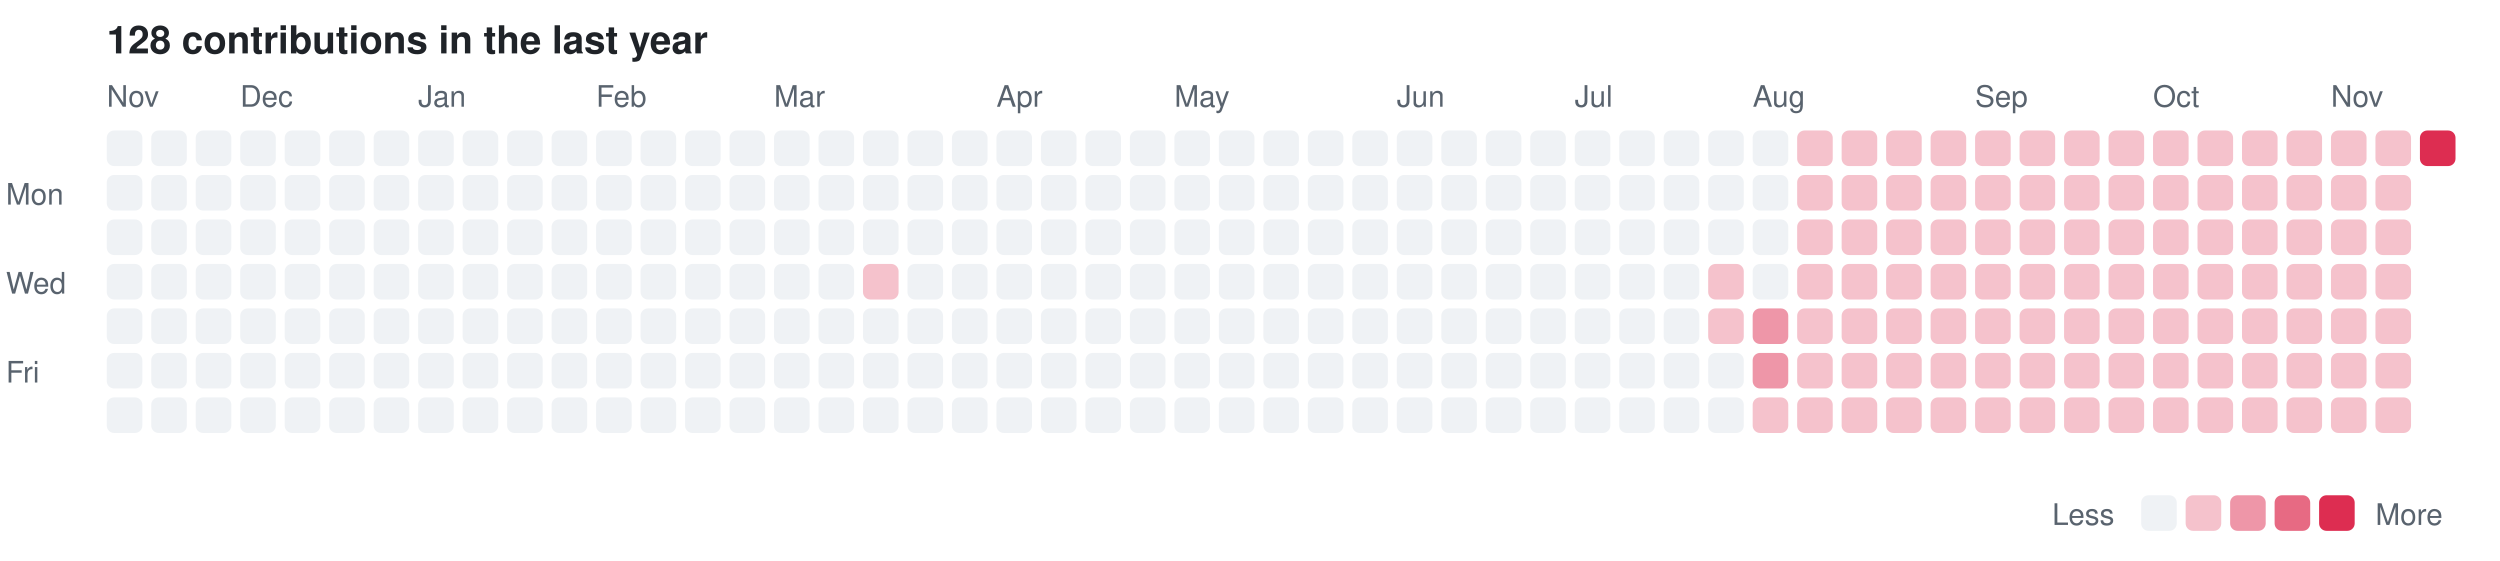
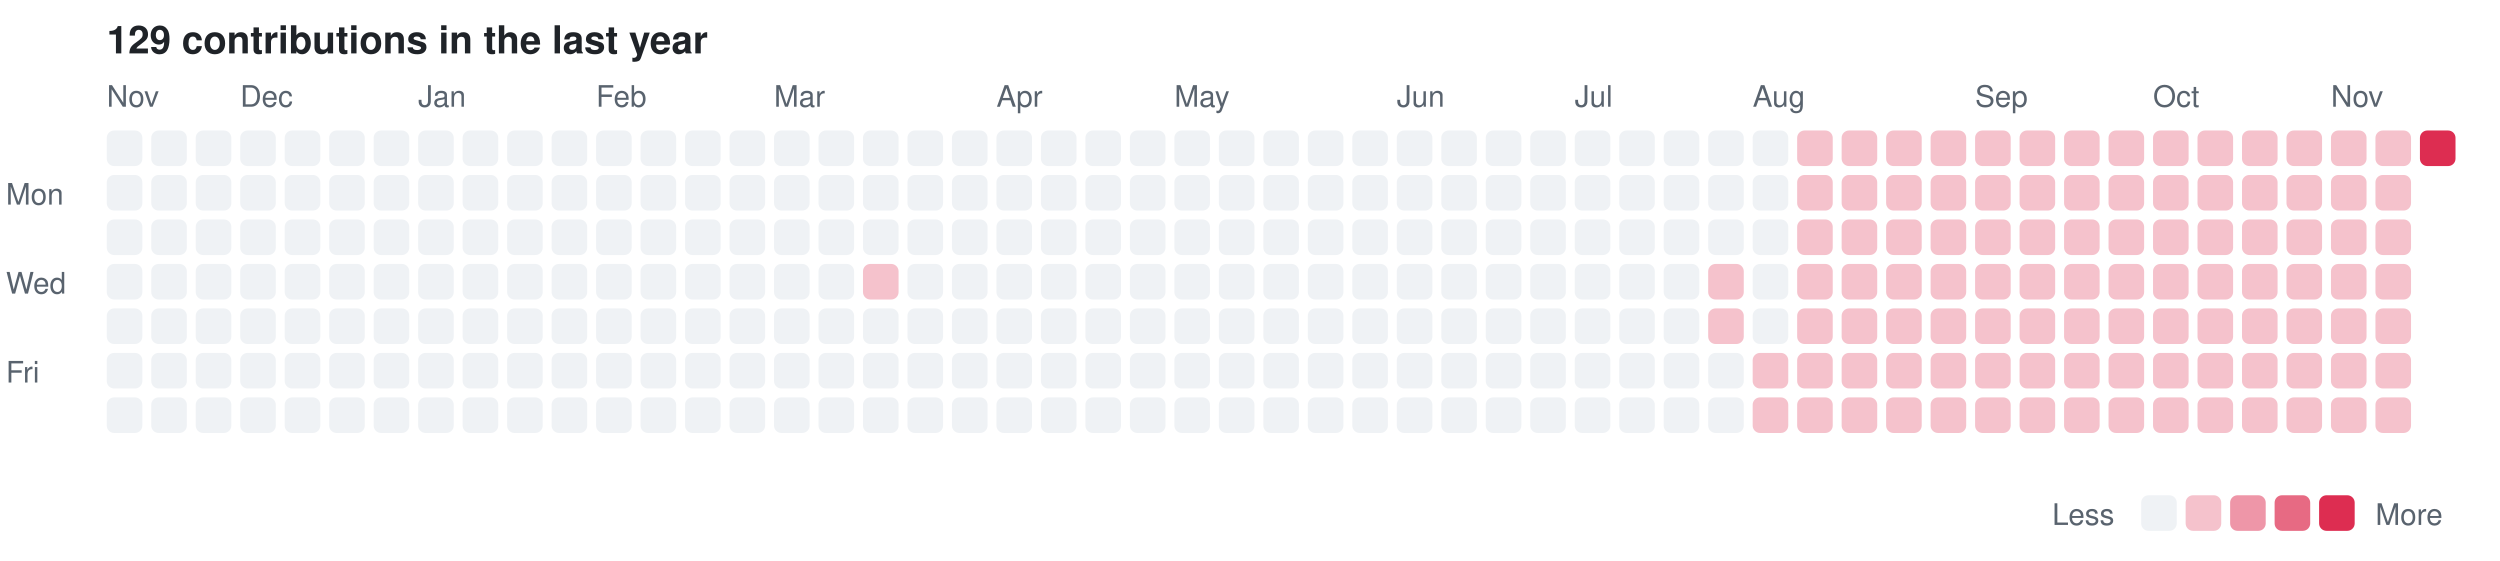
- <svg xmlns="http://www.w3.org/2000/svg" viewBox="0 0 843 189" width="843" height="189" role="img" aria-label="128 contributions in the last year" font-family="Montserrat, -apple-system, 'Segoe UI', Helvetica, Arial, sans-serif">
+ <svg xmlns="http://www.w3.org/2000/svg" viewBox="0 0 843 189" width="843" height="189" role="img" aria-label="129 contributions in the last year" font-family="Montserrat, -apple-system, 'Segoe UI', Helvetica, Arial, sans-serif">
  <style>.l0{fill:#eff2f5}.l1{fill:#f5c2cc}.l2{fill:#ee96a8}.l3{fill:#e76a83}.l4{fill:#dd2d51}.m{fill:#59636e}.s{fill:#1f2328}@media(prefers-color-scheme:dark){.l0{fill:#161b22}.l1{fill:#562737}.l2{fill:#852f45}.l3{fill:#b33853}.l4{fill:#e04060}.m{fill:#9198a1}.s{fill:#f0f6fc}}.w{animation:w 7s ease-in-out infinite}@keyframes w{0%,14%,100%{opacity:1}6%{opacity:.35}}</style>
-   <text class="s" x="36" y="18" font-size="13" font-weight="600">128 contributions in the last year</text>
+   <text class="s" x="36" y="18" font-size="13" font-weight="600">129 contributions in the last year</text>
  <text class="m" x="36" y="36" font-size="10">Nov</text>
  <g class="w" style="animation-delay:0.00s">
    <rect class="l0" x="36" y="44" width="12" height="12" rx="2.5" />
    <rect class="l0" x="36" y="59" width="12" height="12" rx="2.5" />
    <rect class="l0" x="36" y="74" width="12" height="12" rx="2.5" />
    <rect class="l0" x="36" y="89" width="12" height="12" rx="2.5" />
    <rect class="l0" x="36" y="104" width="12" height="12" rx="2.5" />
    <rect class="l0" x="36" y="119" width="12" height="12" rx="2.5" />
    <rect class="l0" x="36" y="134" width="12" height="12" rx="2.5" />
  </g>
  <g class="w" style="animation-delay:0.06s">
    <rect class="l0" x="51" y="44" width="12" height="12" rx="2.5" />
    <rect class="l0" x="51" y="59" width="12" height="12" rx="2.5" />
    <rect class="l0" x="51" y="74" width="12" height="12" rx="2.5" />
    <rect class="l0" x="51" y="89" width="12" height="12" rx="2.5" />
    <rect class="l0" x="51" y="104" width="12" height="12" rx="2.5" />
    <rect class="l0" x="51" y="119" width="12" height="12" rx="2.5" />
    <rect class="l0" x="51" y="134" width="12" height="12" rx="2.5" />
  </g>
  <g class="w" style="animation-delay:0.12s">
    <rect class="l0" x="66" y="44" width="12" height="12" rx="2.5" />
    <rect class="l0" x="66" y="59" width="12" height="12" rx="2.5" />
    <rect class="l0" x="66" y="74" width="12" height="12" rx="2.5" />
    <rect class="l0" x="66" y="89" width="12" height="12" rx="2.5" />
    <rect class="l0" x="66" y="104" width="12" height="12" rx="2.5" />
    <rect class="l0" x="66" y="119" width="12" height="12" rx="2.5" />
    <rect class="l0" x="66" y="134" width="12" height="12" rx="2.5" />
  </g>
  <text class="m" x="81" y="36" font-size="10">Dec</text>
  <g class="w" style="animation-delay:0.18s">
    <rect class="l0" x="81" y="44" width="12" height="12" rx="2.5" />
    <rect class="l0" x="81" y="59" width="12" height="12" rx="2.5" />
    <rect class="l0" x="81" y="74" width="12" height="12" rx="2.5" />
    <rect class="l0" x="81" y="89" width="12" height="12" rx="2.5" />
    <rect class="l0" x="81" y="104" width="12" height="12" rx="2.5" />
    <rect class="l0" x="81" y="119" width="12" height="12" rx="2.5" />
    <rect class="l0" x="81" y="134" width="12" height="12" rx="2.5" />
  </g>
  <g class="w" style="animation-delay:0.24s">
    <rect class="l0" x="96" y="44" width="12" height="12" rx="2.5" />
    <rect class="l0" x="96" y="59" width="12" height="12" rx="2.5" />
    <rect class="l0" x="96" y="74" width="12" height="12" rx="2.5" />
    <rect class="l0" x="96" y="89" width="12" height="12" rx="2.5" />
    <rect class="l0" x="96" y="104" width="12" height="12" rx="2.5" />
    <rect class="l0" x="96" y="119" width="12" height="12" rx="2.5" />
    <rect class="l0" x="96" y="134" width="12" height="12" rx="2.5" />
  </g>
  <g class="w" style="animation-delay:0.30s">
    <rect class="l0" x="111" y="44" width="12" height="12" rx="2.5" />
    <rect class="l0" x="111" y="59" width="12" height="12" rx="2.5" />
    <rect class="l0" x="111" y="74" width="12" height="12" rx="2.5" />
    <rect class="l0" x="111" y="89" width="12" height="12" rx="2.5" />
    <rect class="l0" x="111" y="104" width="12" height="12" rx="2.5" />
    <rect class="l0" x="111" y="119" width="12" height="12" rx="2.5" />
    <rect class="l0" x="111" y="134" width="12" height="12" rx="2.5" />
  </g>
  <g class="w" style="animation-delay:0.36s">
    <rect class="l0" x="126" y="44" width="12" height="12" rx="2.5" />
    <rect class="l0" x="126" y="59" width="12" height="12" rx="2.5" />
    <rect class="l0" x="126" y="74" width="12" height="12" rx="2.5" />
    <rect class="l0" x="126" y="89" width="12" height="12" rx="2.5" />
    <rect class="l0" x="126" y="104" width="12" height="12" rx="2.5" />
    <rect class="l0" x="126" y="119" width="12" height="12" rx="2.5" />
    <rect class="l0" x="126" y="134" width="12" height="12" rx="2.5" />
  </g>
  <text class="m" x="141" y="36" font-size="10">Jan</text>
  <g class="w" style="animation-delay:0.42s">
    <rect class="l0" x="141" y="44" width="12" height="12" rx="2.5" />
    <rect class="l0" x="141" y="59" width="12" height="12" rx="2.5" />
    <rect class="l0" x="141" y="74" width="12" height="12" rx="2.5" />
    <rect class="l0" x="141" y="89" width="12" height="12" rx="2.5" />
    <rect class="l0" x="141" y="104" width="12" height="12" rx="2.5" />
    <rect class="l0" x="141" y="119" width="12" height="12" rx="2.5" />
    <rect class="l0" x="141" y="134" width="12" height="12" rx="2.5" />
  </g>
  <g class="w" style="animation-delay:0.48s">
    <rect class="l0" x="156" y="44" width="12" height="12" rx="2.5" />
    <rect class="l0" x="156" y="59" width="12" height="12" rx="2.5" />
    <rect class="l0" x="156" y="74" width="12" height="12" rx="2.5" />
    <rect class="l0" x="156" y="89" width="12" height="12" rx="2.5" />
    <rect class="l0" x="156" y="104" width="12" height="12" rx="2.5" />
    <rect class="l0" x="156" y="119" width="12" height="12" rx="2.5" />
    <rect class="l0" x="156" y="134" width="12" height="12" rx="2.5" />
  </g>
  <g class="w" style="animation-delay:0.54s">
    <rect class="l0" x="171" y="44" width="12" height="12" rx="2.5" />
    <rect class="l0" x="171" y="59" width="12" height="12" rx="2.5" />
    <rect class="l0" x="171" y="74" width="12" height="12" rx="2.5" />
    <rect class="l0" x="171" y="89" width="12" height="12" rx="2.5" />
    <rect class="l0" x="171" y="104" width="12" height="12" rx="2.5" />
    <rect class="l0" x="171" y="119" width="12" height="12" rx="2.5" />
    <rect class="l0" x="171" y="134" width="12" height="12" rx="2.5" />
  </g>
  <g class="w" style="animation-delay:0.60s">
    <rect class="l0" x="186" y="44" width="12" height="12" rx="2.5" />
    <rect class="l0" x="186" y="59" width="12" height="12" rx="2.5" />
    <rect class="l0" x="186" y="74" width="12" height="12" rx="2.5" />
    <rect class="l0" x="186" y="89" width="12" height="12" rx="2.5" />
    <rect class="l0" x="186" y="104" width="12" height="12" rx="2.5" />
    <rect class="l0" x="186" y="119" width="12" height="12" rx="2.5" />
    <rect class="l0" x="186" y="134" width="12" height="12" rx="2.5" />
  </g>
  <text class="m" x="201" y="36" font-size="10">Feb</text>
  <g class="w" style="animation-delay:0.66s">
    <rect class="l0" x="201" y="44" width="12" height="12" rx="2.5" />
    <rect class="l0" x="201" y="59" width="12" height="12" rx="2.5" />
    <rect class="l0" x="201" y="74" width="12" height="12" rx="2.5" />
    <rect class="l0" x="201" y="89" width="12" height="12" rx="2.5" />
    <rect class="l0" x="201" y="104" width="12" height="12" rx="2.5" />
    <rect class="l0" x="201" y="119" width="12" height="12" rx="2.5" />
    <rect class="l0" x="201" y="134" width="12" height="12" rx="2.5" />
  </g>
  <g class="w" style="animation-delay:0.72s">
    <rect class="l0" x="216" y="44" width="12" height="12" rx="2.5" />
    <rect class="l0" x="216" y="59" width="12" height="12" rx="2.5" />
    <rect class="l0" x="216" y="74" width="12" height="12" rx="2.5" />
    <rect class="l0" x="216" y="89" width="12" height="12" rx="2.5" />
    <rect class="l0" x="216" y="104" width="12" height="12" rx="2.5" />
    <rect class="l0" x="216" y="119" width="12" height="12" rx="2.5" />
    <rect class="l0" x="216" y="134" width="12" height="12" rx="2.5" />
  </g>
  <g class="w" style="animation-delay:0.78s">
    <rect class="l0" x="231" y="44" width="12" height="12" rx="2.5" />
    <rect class="l0" x="231" y="59" width="12" height="12" rx="2.5" />
    <rect class="l0" x="231" y="74" width="12" height="12" rx="2.5" />
    <rect class="l0" x="231" y="89" width="12" height="12" rx="2.5" />
    <rect class="l0" x="231" y="104" width="12" height="12" rx="2.5" />
    <rect class="l0" x="231" y="119" width="12" height="12" rx="2.5" />
    <rect class="l0" x="231" y="134" width="12" height="12" rx="2.5" />
  </g>
  <g class="w" style="animation-delay:0.84s">
    <rect class="l0" x="246" y="44" width="12" height="12" rx="2.5" />
    <rect class="l0" x="246" y="59" width="12" height="12" rx="2.5" />
    <rect class="l0" x="246" y="74" width="12" height="12" rx="2.5" />
    <rect class="l0" x="246" y="89" width="12" height="12" rx="2.5" />
    <rect class="l0" x="246" y="104" width="12" height="12" rx="2.5" />
    <rect class="l0" x="246" y="119" width="12" height="12" rx="2.5" />
    <rect class="l0" x="246" y="134" width="12" height="12" rx="2.5" />
  </g>
  <text class="m" x="261" y="36" font-size="10">Mar</text>
  <g class="w" style="animation-delay:0.90s">
    <rect class="l0" x="261" y="44" width="12" height="12" rx="2.5" />
    <rect class="l0" x="261" y="59" width="12" height="12" rx="2.5" />
    <rect class="l0" x="261" y="74" width="12" height="12" rx="2.5" />
    <rect class="l0" x="261" y="89" width="12" height="12" rx="2.5" />
    <rect class="l0" x="261" y="104" width="12" height="12" rx="2.5" />
    <rect class="l0" x="261" y="119" width="12" height="12" rx="2.5" />
    <rect class="l0" x="261" y="134" width="12" height="12" rx="2.5" />
  </g>
  <g class="w" style="animation-delay:0.96s">
    <rect class="l0" x="276" y="44" width="12" height="12" rx="2.5" />
    <rect class="l0" x="276" y="59" width="12" height="12" rx="2.5" />
    <rect class="l0" x="276" y="74" width="12" height="12" rx="2.5" />
    <rect class="l0" x="276" y="89" width="12" height="12" rx="2.5" />
    <rect class="l0" x="276" y="104" width="12" height="12" rx="2.5" />
    <rect class="l0" x="276" y="119" width="12" height="12" rx="2.5" />
    <rect class="l0" x="276" y="134" width="12" height="12" rx="2.5" />
  </g>
  <g class="w" style="animation-delay:1.02s">
    <rect class="l0" x="291" y="44" width="12" height="12" rx="2.5" />
    <rect class="l0" x="291" y="59" width="12" height="12" rx="2.5" />
    <rect class="l0" x="291" y="74" width="12" height="12" rx="2.5" />
    <rect class="l1" x="291" y="89" width="12" height="12" rx="2.5" />
    <rect class="l0" x="291" y="104" width="12" height="12" rx="2.5" />
    <rect class="l0" x="291" y="119" width="12" height="12" rx="2.5" />
    <rect class="l0" x="291" y="134" width="12" height="12" rx="2.5" />
  </g>
  <g class="w" style="animation-delay:1.08s">
    <rect class="l0" x="306" y="44" width="12" height="12" rx="2.5" />
    <rect class="l0" x="306" y="59" width="12" height="12" rx="2.5" />
    <rect class="l0" x="306" y="74" width="12" height="12" rx="2.5" />
    <rect class="l0" x="306" y="89" width="12" height="12" rx="2.5" />
    <rect class="l0" x="306" y="104" width="12" height="12" rx="2.5" />
    <rect class="l0" x="306" y="119" width="12" height="12" rx="2.5" />
    <rect class="l0" x="306" y="134" width="12" height="12" rx="2.5" />
  </g>
  <g class="w" style="animation-delay:1.14s">
    <rect class="l0" x="321" y="44" width="12" height="12" rx="2.5" />
    <rect class="l0" x="321" y="59" width="12" height="12" rx="2.5" />
    <rect class="l0" x="321" y="74" width="12" height="12" rx="2.5" />
    <rect class="l0" x="321" y="89" width="12" height="12" rx="2.5" />
    <rect class="l0" x="321" y="104" width="12" height="12" rx="2.5" />
    <rect class="l0" x="321" y="119" width="12" height="12" rx="2.5" />
    <rect class="l0" x="321" y="134" width="12" height="12" rx="2.5" />
  </g>
  <text class="m" x="336" y="36" font-size="10">Apr</text>
  <g class="w" style="animation-delay:1.20s">
    <rect class="l0" x="336" y="44" width="12" height="12" rx="2.5" />
    <rect class="l0" x="336" y="59" width="12" height="12" rx="2.5" />
    <rect class="l0" x="336" y="74" width="12" height="12" rx="2.5" />
    <rect class="l0" x="336" y="89" width="12" height="12" rx="2.5" />
    <rect class="l0" x="336" y="104" width="12" height="12" rx="2.5" />
    <rect class="l0" x="336" y="119" width="12" height="12" rx="2.5" />
    <rect class="l0" x="336" y="134" width="12" height="12" rx="2.5" />
  </g>
  <g class="w" style="animation-delay:1.26s">
    <rect class="l0" x="351" y="44" width="12" height="12" rx="2.5" />
    <rect class="l0" x="351" y="59" width="12" height="12" rx="2.5" />
    <rect class="l0" x="351" y="74" width="12" height="12" rx="2.5" />
    <rect class="l0" x="351" y="89" width="12" height="12" rx="2.5" />
    <rect class="l0" x="351" y="104" width="12" height="12" rx="2.5" />
    <rect class="l0" x="351" y="119" width="12" height="12" rx="2.5" />
    <rect class="l0" x="351" y="134" width="12" height="12" rx="2.5" />
  </g>
  <g class="w" style="animation-delay:1.32s">
    <rect class="l0" x="366" y="44" width="12" height="12" rx="2.5" />
    <rect class="l0" x="366" y="59" width="12" height="12" rx="2.5" />
    <rect class="l0" x="366" y="74" width="12" height="12" rx="2.5" />
    <rect class="l0" x="366" y="89" width="12" height="12" rx="2.5" />
    <rect class="l0" x="366" y="104" width="12" height="12" rx="2.5" />
    <rect class="l0" x="366" y="119" width="12" height="12" rx="2.5" />
    <rect class="l0" x="366" y="134" width="12" height="12" rx="2.5" />
  </g>
  <g class="w" style="animation-delay:1.38s">
    <rect class="l0" x="381" y="44" width="12" height="12" rx="2.5" />
    <rect class="l0" x="381" y="59" width="12" height="12" rx="2.5" />
    <rect class="l0" x="381" y="74" width="12" height="12" rx="2.5" />
    <rect class="l0" x="381" y="89" width="12" height="12" rx="2.5" />
    <rect class="l0" x="381" y="104" width="12" height="12" rx="2.5" />
    <rect class="l0" x="381" y="119" width="12" height="12" rx="2.5" />
    <rect class="l0" x="381" y="134" width="12" height="12" rx="2.5" />
  </g>
  <text class="m" x="396" y="36" font-size="10">May</text>
  <g class="w" style="animation-delay:1.44s">
    <rect class="l0" x="396" y="44" width="12" height="12" rx="2.5" />
    <rect class="l0" x="396" y="59" width="12" height="12" rx="2.5" />
    <rect class="l0" x="396" y="74" width="12" height="12" rx="2.5" />
    <rect class="l0" x="396" y="89" width="12" height="12" rx="2.5" />
    <rect class="l0" x="396" y="104" width="12" height="12" rx="2.5" />
    <rect class="l0" x="396" y="119" width="12" height="12" rx="2.5" />
    <rect class="l0" x="396" y="134" width="12" height="12" rx="2.5" />
  </g>
  <g class="w" style="animation-delay:1.50s">
    <rect class="l0" x="411" y="44" width="12" height="12" rx="2.5" />
    <rect class="l0" x="411" y="59" width="12" height="12" rx="2.5" />
    <rect class="l0" x="411" y="74" width="12" height="12" rx="2.5" />
    <rect class="l0" x="411" y="89" width="12" height="12" rx="2.5" />
    <rect class="l0" x="411" y="104" width="12" height="12" rx="2.5" />
    <rect class="l0" x="411" y="119" width="12" height="12" rx="2.5" />
    <rect class="l0" x="411" y="134" width="12" height="12" rx="2.5" />
  </g>
  <g class="w" style="animation-delay:1.56s">
    <rect class="l0" x="426" y="44" width="12" height="12" rx="2.5" />
    <rect class="l0" x="426" y="59" width="12" height="12" rx="2.5" />
    <rect class="l0" x="426" y="74" width="12" height="12" rx="2.5" />
    <rect class="l0" x="426" y="89" width="12" height="12" rx="2.5" />
    <rect class="l0" x="426" y="104" width="12" height="12" rx="2.5" />
    <rect class="l0" x="426" y="119" width="12" height="12" rx="2.5" />
    <rect class="l0" x="426" y="134" width="12" height="12" rx="2.5" />
  </g>
  <g class="w" style="animation-delay:1.62s">
    <rect class="l0" x="441" y="44" width="12" height="12" rx="2.5" />
    <rect class="l0" x="441" y="59" width="12" height="12" rx="2.5" />
    <rect class="l0" x="441" y="74" width="12" height="12" rx="2.5" />
    <rect class="l0" x="441" y="89" width="12" height="12" rx="2.5" />
    <rect class="l0" x="441" y="104" width="12" height="12" rx="2.5" />
    <rect class="l0" x="441" y="119" width="12" height="12" rx="2.5" />
    <rect class="l0" x="441" y="134" width="12" height="12" rx="2.5" />
  </g>
  <g class="w" style="animation-delay:1.68s">
    <rect class="l0" x="456" y="44" width="12" height="12" rx="2.5" />
    <rect class="l0" x="456" y="59" width="12" height="12" rx="2.5" />
    <rect class="l0" x="456" y="74" width="12" height="12" rx="2.5" />
    <rect class="l0" x="456" y="89" width="12" height="12" rx="2.5" />
    <rect class="l0" x="456" y="104" width="12" height="12" rx="2.5" />
    <rect class="l0" x="456" y="119" width="12" height="12" rx="2.5" />
    <rect class="l0" x="456" y="134" width="12" height="12" rx="2.5" />
  </g>
  <text class="m" x="471" y="36" font-size="10">Jun</text>
  <g class="w" style="animation-delay:1.74s">
    <rect class="l0" x="471" y="44" width="12" height="12" rx="2.5" />
    <rect class="l0" x="471" y="59" width="12" height="12" rx="2.5" />
    <rect class="l0" x="471" y="74" width="12" height="12" rx="2.5" />
    <rect class="l0" x="471" y="89" width="12" height="12" rx="2.5" />
    <rect class="l0" x="471" y="104" width="12" height="12" rx="2.5" />
    <rect class="l0" x="471" y="119" width="12" height="12" rx="2.5" />
    <rect class="l0" x="471" y="134" width="12" height="12" rx="2.5" />
  </g>
  <g class="w" style="animation-delay:1.80s">
    <rect class="l0" x="486" y="44" width="12" height="12" rx="2.5" />
    <rect class="l0" x="486" y="59" width="12" height="12" rx="2.5" />
    <rect class="l0" x="486" y="74" width="12" height="12" rx="2.5" />
    <rect class="l0" x="486" y="89" width="12" height="12" rx="2.5" />
    <rect class="l0" x="486" y="104" width="12" height="12" rx="2.5" />
    <rect class="l0" x="486" y="119" width="12" height="12" rx="2.5" />
    <rect class="l0" x="486" y="134" width="12" height="12" rx="2.5" />
  </g>
  <g class="w" style="animation-delay:1.86s">
    <rect class="l0" x="501" y="44" width="12" height="12" rx="2.5" />
    <rect class="l0" x="501" y="59" width="12" height="12" rx="2.5" />
    <rect class="l0" x="501" y="74" width="12" height="12" rx="2.5" />
    <rect class="l0" x="501" y="89" width="12" height="12" rx="2.5" />
    <rect class="l0" x="501" y="104" width="12" height="12" rx="2.5" />
    <rect class="l0" x="501" y="119" width="12" height="12" rx="2.5" />
    <rect class="l0" x="501" y="134" width="12" height="12" rx="2.5" />
  </g>
  <g class="w" style="animation-delay:1.92s">
    <rect class="l0" x="516" y="44" width="12" height="12" rx="2.5" />
    <rect class="l0" x="516" y="59" width="12" height="12" rx="2.5" />
    <rect class="l0" x="516" y="74" width="12" height="12" rx="2.5" />
    <rect class="l0" x="516" y="89" width="12" height="12" rx="2.5" />
    <rect class="l0" x="516" y="104" width="12" height="12" rx="2.5" />
    <rect class="l0" x="516" y="119" width="12" height="12" rx="2.5" />
    <rect class="l0" x="516" y="134" width="12" height="12" rx="2.5" />
  </g>
  <text class="m" x="531" y="36" font-size="10">Jul</text>
  <g class="w" style="animation-delay:1.98s">
    <rect class="l0" x="531" y="44" width="12" height="12" rx="2.5" />
    <rect class="l0" x="531" y="59" width="12" height="12" rx="2.5" />
    <rect class="l0" x="531" y="74" width="12" height="12" rx="2.5" />
    <rect class="l0" x="531" y="89" width="12" height="12" rx="2.5" />
    <rect class="l0" x="531" y="104" width="12" height="12" rx="2.5" />
    <rect class="l0" x="531" y="119" width="12" height="12" rx="2.5" />
    <rect class="l0" x="531" y="134" width="12" height="12" rx="2.5" />
  </g>
  <g class="w" style="animation-delay:2.04s">
    <rect class="l0" x="546" y="44" width="12" height="12" rx="2.5" />
    <rect class="l0" x="546" y="59" width="12" height="12" rx="2.5" />
    <rect class="l0" x="546" y="74" width="12" height="12" rx="2.5" />
    <rect class="l0" x="546" y="89" width="12" height="12" rx="2.5" />
    <rect class="l0" x="546" y="104" width="12" height="12" rx="2.5" />
    <rect class="l0" x="546" y="119" width="12" height="12" rx="2.5" />
    <rect class="l0" x="546" y="134" width="12" height="12" rx="2.5" />
  </g>
  <g class="w" style="animation-delay:2.10s">
    <rect class="l0" x="561" y="44" width="12" height="12" rx="2.5" />
    <rect class="l0" x="561" y="59" width="12" height="12" rx="2.5" />
    <rect class="l0" x="561" y="74" width="12" height="12" rx="2.5" />
    <rect class="l0" x="561" y="89" width="12" height="12" rx="2.5" />
    <rect class="l0" x="561" y="104" width="12" height="12" rx="2.5" />
    <rect class="l0" x="561" y="119" width="12" height="12" rx="2.5" />
    <rect class="l0" x="561" y="134" width="12" height="12" rx="2.5" />
  </g>
  <g class="w" style="animation-delay:2.16s">
    <rect class="l0" x="576" y="44" width="12" height="12" rx="2.5" />
    <rect class="l0" x="576" y="59" width="12" height="12" rx="2.5" />
    <rect class="l0" x="576" y="74" width="12" height="12" rx="2.5" />
    <rect class="l1" x="576" y="89" width="12" height="12" rx="2.5" />
    <rect class="l1" x="576" y="104" width="12" height="12" rx="2.5" />
    <rect class="l0" x="576" y="119" width="12" height="12" rx="2.5" />
    <rect class="l0" x="576" y="134" width="12" height="12" rx="2.5" />
  </g>
  <text class="m" x="591" y="36" font-size="10">Aug</text>
  <g class="w" style="animation-delay:2.22s">
    <rect class="l0" x="591" y="44" width="12" height="12" rx="2.5" />
    <rect class="l0" x="591" y="59" width="12" height="12" rx="2.5" />
    <rect class="l0" x="591" y="74" width="12" height="12" rx="2.5" />
    <rect class="l0" x="591" y="89" width="12" height="12" rx="2.5" />
-     <rect class="l2" x="591" y="104" width="12" height="12" rx="2.5" />
-     <rect class="l2" x="591" y="119" width="12" height="12" rx="2.5" />
+     <rect class="l0" x="591" y="104" width="12" height="12" rx="2.5" />
+     <rect class="l1" x="591" y="119" width="12" height="12" rx="2.5" />
    <rect class="l1" x="591" y="134" width="12" height="12" rx="2.5" />
  </g>
  <g class="w" style="animation-delay:2.28s">
    <rect class="l1" x="606" y="44" width="12" height="12" rx="2.5" />
    <rect class="l1" x="606" y="59" width="12" height="12" rx="2.5" />
    <rect class="l1" x="606" y="74" width="12" height="12" rx="2.5" />
    <rect class="l1" x="606" y="89" width="12" height="12" rx="2.5" />
    <rect class="l1" x="606" y="104" width="12" height="12" rx="2.5" />
    <rect class="l1" x="606" y="119" width="12" height="12" rx="2.5" />
    <rect class="l1" x="606" y="134" width="12" height="12" rx="2.5" />
  </g>
  <g class="w" style="animation-delay:2.34s">
    <rect class="l1" x="621" y="44" width="12" height="12" rx="2.5" />
    <rect class="l1" x="621" y="59" width="12" height="12" rx="2.5" />
    <rect class="l1" x="621" y="74" width="12" height="12" rx="2.5" />
    <rect class="l1" x="621" y="89" width="12" height="12" rx="2.5" />
    <rect class="l1" x="621" y="104" width="12" height="12" rx="2.5" />
    <rect class="l1" x="621" y="119" width="12" height="12" rx="2.5" />
    <rect class="l1" x="621" y="134" width="12" height="12" rx="2.5" />
  </g>
  <g class="w" style="animation-delay:2.40s">
    <rect class="l1" x="636" y="44" width="12" height="12" rx="2.5" />
    <rect class="l1" x="636" y="59" width="12" height="12" rx="2.5" />
    <rect class="l1" x="636" y="74" width="12" height="12" rx="2.5" />
    <rect class="l1" x="636" y="89" width="12" height="12" rx="2.5" />
    <rect class="l1" x="636" y="104" width="12" height="12" rx="2.5" />
    <rect class="l1" x="636" y="119" width="12" height="12" rx="2.5" />
    <rect class="l1" x="636" y="134" width="12" height="12" rx="2.5" />
  </g>
  <g class="w" style="animation-delay:2.46s">
    <rect class="l1" x="651" y="44" width="12" height="12" rx="2.5" />
    <rect class="l1" x="651" y="59" width="12" height="12" rx="2.5" />
    <rect class="l1" x="651" y="74" width="12" height="12" rx="2.5" />
    <rect class="l1" x="651" y="89" width="12" height="12" rx="2.5" />
    <rect class="l1" x="651" y="104" width="12" height="12" rx="2.5" />
    <rect class="l1" x="651" y="119" width="12" height="12" rx="2.5" />
    <rect class="l1" x="651" y="134" width="12" height="12" rx="2.5" />
  </g>
  <text class="m" x="666" y="36" font-size="10">Sep</text>
  <g class="w" style="animation-delay:2.52s">
    <rect class="l1" x="666" y="44" width="12" height="12" rx="2.5" />
    <rect class="l1" x="666" y="59" width="12" height="12" rx="2.5" />
    <rect class="l1" x="666" y="74" width="12" height="12" rx="2.5" />
    <rect class="l1" x="666" y="89" width="12" height="12" rx="2.5" />
    <rect class="l1" x="666" y="104" width="12" height="12" rx="2.5" />
    <rect class="l1" x="666" y="119" width="12" height="12" rx="2.5" />
    <rect class="l1" x="666" y="134" width="12" height="12" rx="2.5" />
  </g>
  <g class="w" style="animation-delay:2.58s">
    <rect class="l1" x="681" y="44" width="12" height="12" rx="2.5" />
    <rect class="l1" x="681" y="59" width="12" height="12" rx="2.5" />
    <rect class="l1" x="681" y="74" width="12" height="12" rx="2.5" />
    <rect class="l1" x="681" y="89" width="12" height="12" rx="2.5" />
    <rect class="l1" x="681" y="104" width="12" height="12" rx="2.5" />
    <rect class="l1" x="681" y="119" width="12" height="12" rx="2.5" />
    <rect class="l1" x="681" y="134" width="12" height="12" rx="2.5" />
  </g>
  <g class="w" style="animation-delay:2.64s">
    <rect class="l1" x="696" y="44" width="12" height="12" rx="2.5" />
    <rect class="l1" x="696" y="59" width="12" height="12" rx="2.5" />
    <rect class="l1" x="696" y="74" width="12" height="12" rx="2.5" />
    <rect class="l1" x="696" y="89" width="12" height="12" rx="2.5" />
    <rect class="l1" x="696" y="104" width="12" height="12" rx="2.5" />
    <rect class="l1" x="696" y="119" width="12" height="12" rx="2.5" />
    <rect class="l1" x="696" y="134" width="12" height="12" rx="2.5" />
  </g>
  <g class="w" style="animation-delay:2.70s">
    <rect class="l1" x="711" y="44" width="12" height="12" rx="2.5" />
    <rect class="l1" x="711" y="59" width="12" height="12" rx="2.5" />
    <rect class="l1" x="711" y="74" width="12" height="12" rx="2.5" />
    <rect class="l1" x="711" y="89" width="12" height="12" rx="2.5" />
    <rect class="l1" x="711" y="104" width="12" height="12" rx="2.5" />
    <rect class="l1" x="711" y="119" width="12" height="12" rx="2.5" />
    <rect class="l1" x="711" y="134" width="12" height="12" rx="2.5" />
  </g>
  <text class="m" x="726" y="36" font-size="10">Oct</text>
  <g class="w" style="animation-delay:2.76s">
    <rect class="l1" x="726" y="44" width="12" height="12" rx="2.5" />
    <rect class="l1" x="726" y="59" width="12" height="12" rx="2.5" />
    <rect class="l1" x="726" y="74" width="12" height="12" rx="2.5" />
    <rect class="l1" x="726" y="89" width="12" height="12" rx="2.5" />
    <rect class="l1" x="726" y="104" width="12" height="12" rx="2.5" />
    <rect class="l1" x="726" y="119" width="12" height="12" rx="2.5" />
    <rect class="l1" x="726" y="134" width="12" height="12" rx="2.5" />
  </g>
  <g class="w" style="animation-delay:2.82s">
    <rect class="l1" x="741" y="44" width="12" height="12" rx="2.5" />
    <rect class="l1" x="741" y="59" width="12" height="12" rx="2.5" />
    <rect class="l1" x="741" y="74" width="12" height="12" rx="2.5" />
    <rect class="l1" x="741" y="89" width="12" height="12" rx="2.5" />
    <rect class="l1" x="741" y="104" width="12" height="12" rx="2.5" />
    <rect class="l1" x="741" y="119" width="12" height="12" rx="2.5" />
    <rect class="l1" x="741" y="134" width="12" height="12" rx="2.5" />
  </g>
  <g class="w" style="animation-delay:2.88s">
    <rect class="l1" x="756" y="44" width="12" height="12" rx="2.5" />
    <rect class="l1" x="756" y="59" width="12" height="12" rx="2.5" />
    <rect class="l1" x="756" y="74" width="12" height="12" rx="2.5" />
    <rect class="l1" x="756" y="89" width="12" height="12" rx="2.5" />
    <rect class="l1" x="756" y="104" width="12" height="12" rx="2.5" />
    <rect class="l1" x="756" y="119" width="12" height="12" rx="2.5" />
    <rect class="l1" x="756" y="134" width="12" height="12" rx="2.5" />
  </g>
  <g class="w" style="animation-delay:2.94s">
    <rect class="l1" x="771" y="44" width="12" height="12" rx="2.5" />
    <rect class="l1" x="771" y="59" width="12" height="12" rx="2.5" />
    <rect class="l1" x="771" y="74" width="12" height="12" rx="2.5" />
    <rect class="l1" x="771" y="89" width="12" height="12" rx="2.5" />
    <rect class="l1" x="771" y="104" width="12" height="12" rx="2.5" />
    <rect class="l1" x="771" y="119" width="12" height="12" rx="2.5" />
    <rect class="l1" x="771" y="134" width="12" height="12" rx="2.5" />
  </g>
  <text class="m" x="786" y="36" font-size="10">Nov</text>
  <g class="w" style="animation-delay:3.00s">
    <rect class="l1" x="786" y="44" width="12" height="12" rx="2.5" />
    <rect class="l1" x="786" y="59" width="12" height="12" rx="2.5" />
    <rect class="l1" x="786" y="74" width="12" height="12" rx="2.5" />
    <rect class="l1" x="786" y="89" width="12" height="12" rx="2.5" />
    <rect class="l1" x="786" y="104" width="12" height="12" rx="2.5" />
    <rect class="l1" x="786" y="119" width="12" height="12" rx="2.5" />
    <rect class="l1" x="786" y="134" width="12" height="12" rx="2.5" />
  </g>
  <g class="w" style="animation-delay:3.06s">
    <rect class="l1" x="801" y="44" width="12" height="12" rx="2.5" />
    <rect class="l1" x="801" y="59" width="12" height="12" rx="2.5" />
    <rect class="l1" x="801" y="74" width="12" height="12" rx="2.5" />
    <rect class="l1" x="801" y="89" width="12" height="12" rx="2.5" />
    <rect class="l1" x="801" y="104" width="12" height="12" rx="2.5" />
    <rect class="l1" x="801" y="119" width="12" height="12" rx="2.5" />
    <rect class="l1" x="801" y="134" width="12" height="12" rx="2.5" />
  </g>
  <g class="w" style="animation-delay:3.12s">
    <rect class="l4" x="816" y="44" width="12" height="12" rx="2.5" />
  </g>
  <text class="m" x="2" y="69" font-size="10">Mon</text>
  <text class="m" x="2" y="99" font-size="10">Wed</text>
  <text class="m" x="2" y="129" font-size="10">Fri</text>
  <text class="m" x="692" y="177" font-size="10">Less</text>
  <rect class="l0" x="722" y="167" width="12" height="12" rx="2.5" />
  <rect class="l1" x="737" y="167" width="12" height="12" rx="2.5" />
  <rect class="l2" x="752" y="167" width="12" height="12" rx="2.5" />
  <rect class="l3" x="767" y="167" width="12" height="12" rx="2.5" />
  <rect class="l4" x="782" y="167" width="12" height="12" rx="2.5" />
  <text class="m" x="801" y="177" font-size="10">More</text>
</svg>
